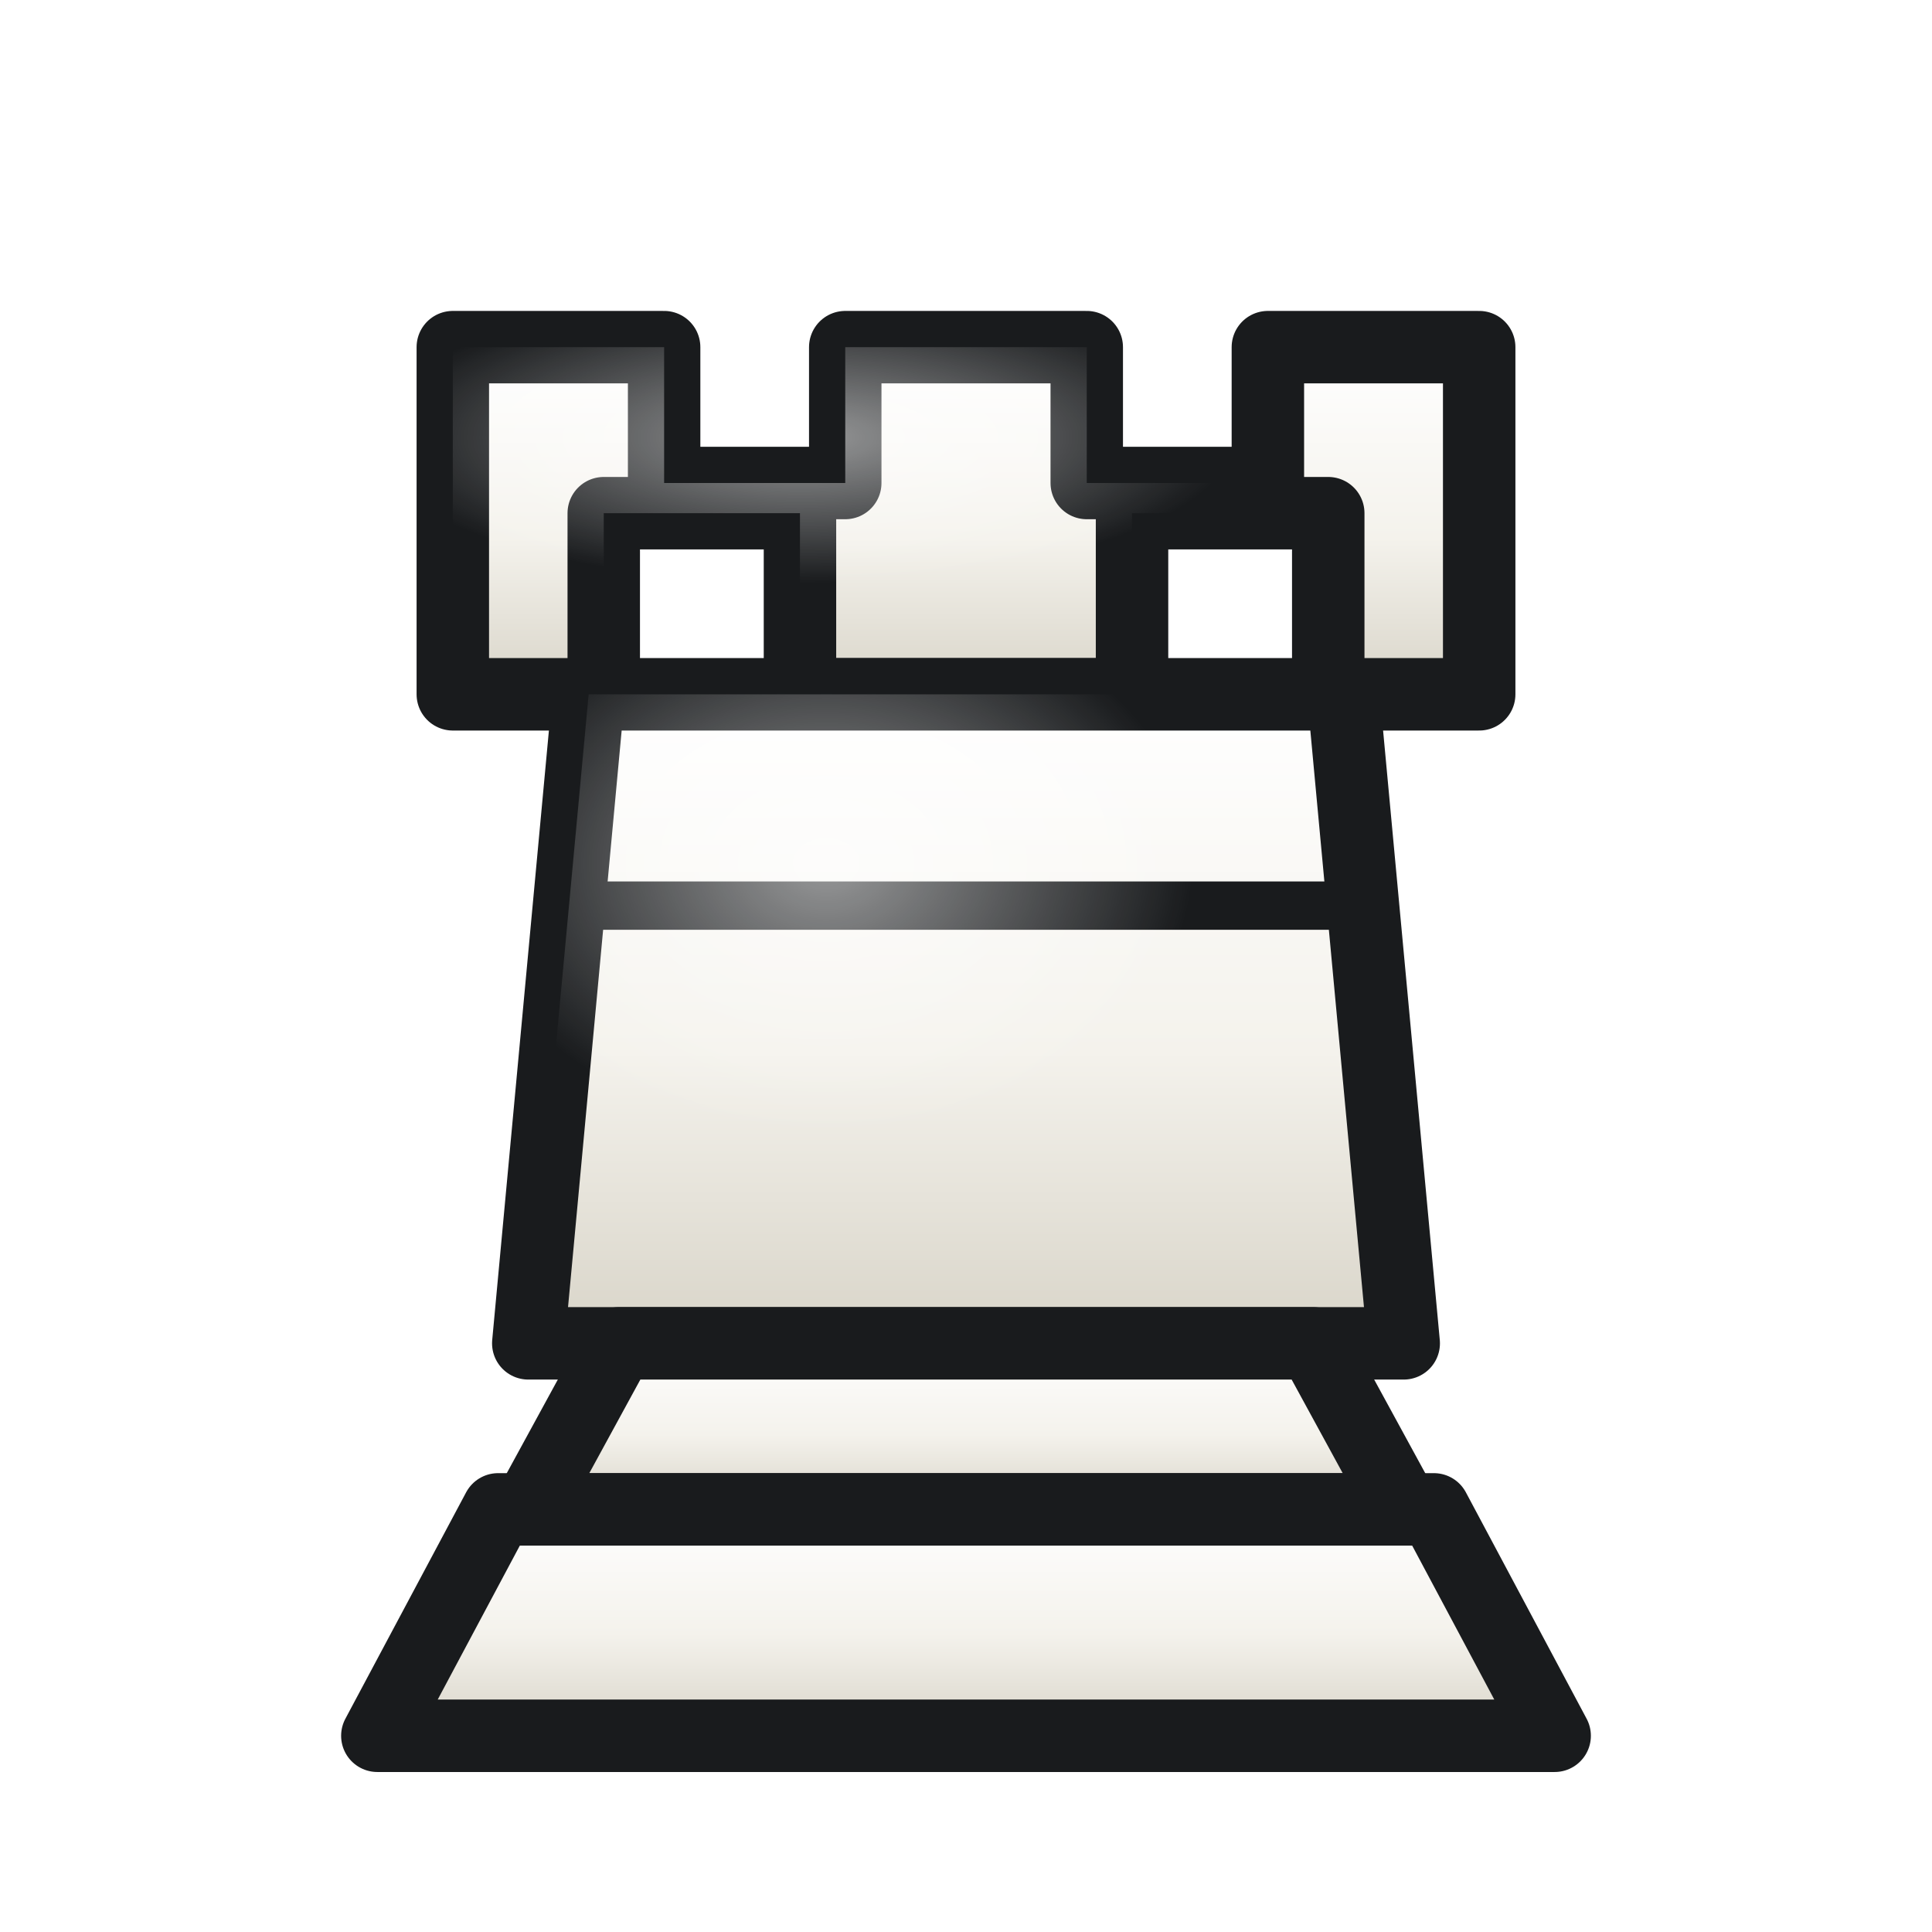
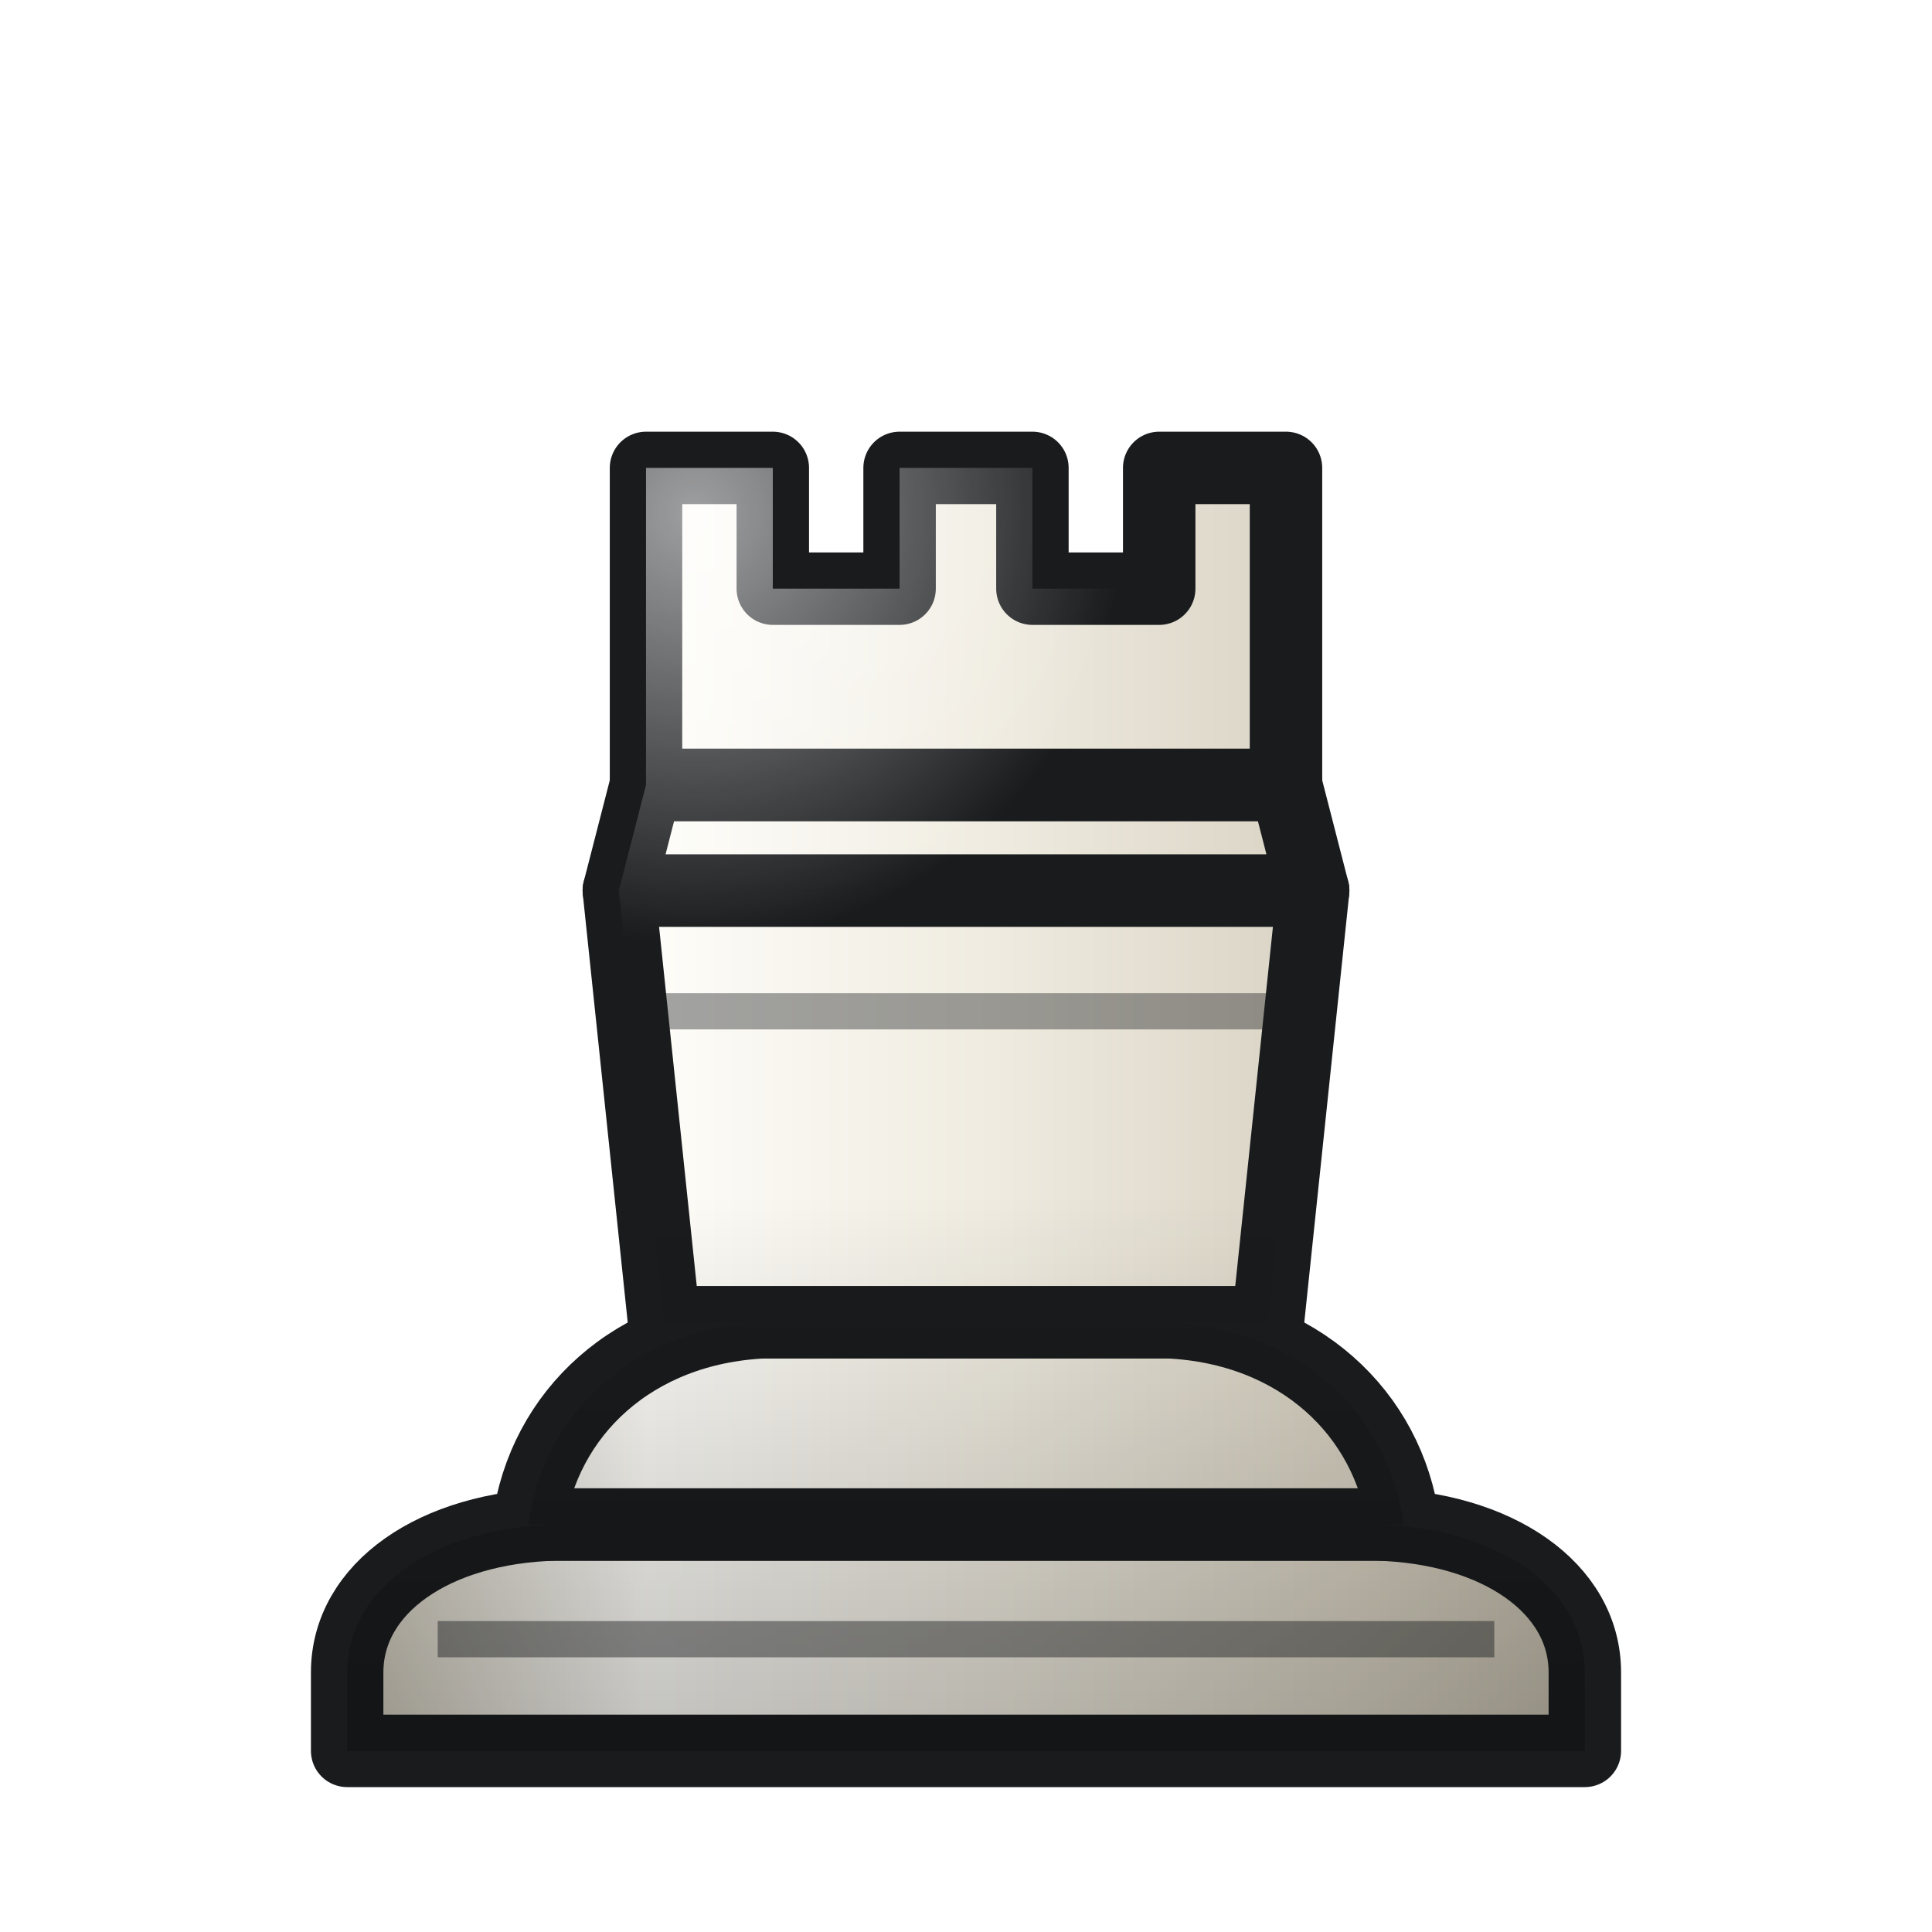
<svg xmlns="http://www.w3.org/2000/svg" width="64" height="64" viewBox="0 0 64 64">
  <defs>
-     <linearGradient id="body" x1="0" y1="0" x2="0" y2="1">
-       <stop offset="0" stop-color="#FFFFFF" />
-       <stop offset="0.55" stop-color="#F4F2EC" />
-       <stop offset="1" stop-color="#D8D4C8" />
+     <linearGradient id="round" gradientUnits="userSpaceOnUse" x1="9" y1="0" x2="55" y2="0">
+       <stop offset="0" stop-color="#B7B1A0" />
+       <stop offset="0.27" stop-color="#FEFDF9" />
+       <stop offset="0.52" stop-color="#EFEBE0" />
+       <stop offset="0.78" stop-color="#D6D0C0" />
+       <stop offset="1" stop-color="#B7B1A0" />
    </linearGradient>
-     <radialGradient id="sheen" cx="0.34" cy="0.26" r="0.42">
-       <stop offset="0" stop-color="#FFFFFF" stop-opacity="0.55" />
-       <stop offset="1" stop-color="#FFFFFF" stop-opacity="0" />
+     <linearGradient id="ground" gradientUnits="userSpaceOnUse" x1="0" y1="4" x2="0" y2="58">
+       <stop offset="0" stop-color="#000000" stop-opacity="0" />
+       <stop offset="0.66" stop-color="#000000" stop-opacity="0" />
+       <stop offset="1" stop-color="#000000" stop-opacity="0.24" />
+     </linearGradient>
+     <radialGradient id="spec" gradientUnits="userSpaceOnUse" cx="23" cy="17" r="19">
+       <stop offset="0" stop-color="#FFFFFF" stop-opacity="0.58" />
+       <stop offset="0.75" stop-color="#FFFFFF" stop-opacity="0" />
    </radialGradient>
  </defs>
-   <g fill="url(#body)" stroke="#191B1D" stroke-width="2.4" stroke-linejoin="round" stroke-linecap="round">
-     <path d="M 15 11.5 L 15 23 L 20 23 L 20 17 L 26.5 17 L 26.5 23 L 37.5 23 L 37.5 17 L 44 17 L 44 23 L 49 23 L 49 11.5 L 42 11.5 L 42 16 L 36 16 L 36 11.5 L 28 11.5 L 28 16 L 22 16 L 22 11.5 Z" />
-     <path d="M 19.5 23 L 17.5 44.5 L 46.5 44.5 L 44.5 23 Z" />
-     <path d="M 19 30 L 45 30" stroke-width="1.6" fill="none" />
-     <path d="M 17.5 50 L 46.5 50 L 43.5 44.5 L 20.5 44.5 Z" />
-     <path d="M 12.5 57.5 L 51.5 57.5 L 47.5 50 L 16.5 50 Z" />
+   <g fill="url(#round)" stroke="#191B1D" stroke-width="2.4" stroke-linejoin="round" stroke-linecap="round">
+     <path d="M 11.5 58 L 52.5 58 L 52.5 55.4 C 52.5 52.6 49.6 50.6 45.6 50.5 L 18.4 50.5 C 14.4 50.6 11.5 52.6 11.5 55.4 Z" />
+     <path d="M 17.5 50.5 C 18 46.8 21 44 25.3 43.8 L 38.7 43.8 C 43 44 46 46.8 46.5 50.5 Z" />
+     <path d="M 22 43.8 L 20.5 29.5 L 43.5 29.5 L 42 43.8 Z" />
+     <path d="M 20.5 29.5 L 43.5 29.5 L 42.6 26 L 21.4 26 Z" />
+     <path d="M 21.4 26 L 21.4 15.5 L 25.6 15.5 L 25.6 19.5 L 29.8 19.5 L 29.8 15.5 L 34.2 15.5 L 34.2 19.5 L 38.4 19.5 L 38.4 15.5 L 42.6 15.5 L 42.6 26 Z" />
  </g>
-   <g fill="url(#sheen)" stroke="none" pointer-events="none">
-     <path d="M 15 11.5 L 15 23 L 20 23 L 20 17 L 26.5 17 L 26.5 23 L 37.5 23 L 37.5 17 L 44 17 L 44 23 L 49 23 L 49 11.5 L 42 11.5 L 42 16 L 36 16 L 36 11.5 L 28 11.5 L 28 16 L 22 16 L 22 11.5 Z" />
-     <path d="M 19.5 23 L 17.5 44.5 L 46.5 44.5 L 44.5 23 Z" />
-     <path d="M 19 30 L 45 30" />
+   <g fill="url(#ground)" stroke="none">
+     <path d="M 11.5 58 L 52.5 58 L 52.5 55.4 C 52.5 52.6 49.6 50.6 45.6 50.5 L 18.4 50.5 C 14.4 50.6 11.5 52.6 11.5 55.4 Z" />
+     <path d="M 17.5 50.5 C 18 46.8 21 44 25.3 43.8 L 38.7 43.8 C 43 44 46 46.8 46.5 50.5 Z" />
+     <path d="M 22 43.8 L 20.5 29.5 L 43.5 29.5 L 42 43.8 Z" />
+     <path d="M 20.5 29.5 L 43.5 29.5 L 42.6 26 L 21.4 26 Z" />
+     <path d="M 21.4 26 L 21.4 15.5 L 25.6 15.5 L 25.6 19.5 L 29.8 19.5 L 29.8 15.5 L 34.2 15.5 L 34.2 19.5 L 38.4 19.5 L 38.4 15.5 L 42.6 15.5 L 42.6 26 Z" />
+   </g>
+   <g fill="url(#spec)" stroke="none">
+     <path d="M 11.5 58 L 52.5 58 L 52.5 55.4 C 52.5 52.6 49.6 50.6 45.6 50.5 L 18.4 50.5 C 14.4 50.6 11.5 52.6 11.5 55.4 Z" />
+     <path d="M 17.5 50.5 C 18 46.8 21 44 25.3 43.8 L 38.7 43.8 C 43 44 46 46.8 46.5 50.5 Z" />
+     <path d="M 22 43.8 L 20.5 29.5 L 43.5 29.5 L 42 43.8 Z" />
+     <path d="M 20.5 29.5 L 43.5 29.5 L 42.6 26 L 21.4 26 Z" />
+     <path d="M 21.4 26 L 21.4 15.5 L 25.6 15.5 L 25.6 19.5 L 29.8 19.5 L 29.8 15.5 L 34.2 15.5 L 34.2 19.5 L 38.4 19.5 L 38.4 15.5 L 42.6 15.5 L 42.6 26 Z" />
+   </g>
+   <g>
+     <path d="M 14.5 54.3 L 49.5 54.3" stroke="#191B1D" stroke-width="1.2" fill="none" opacity="0.45" />
+     <path d="M 21 33.5 L 43 33.5" stroke="#191B1D" stroke-width="1.2" fill="none" opacity="0.4" />
  </g>
</svg>
